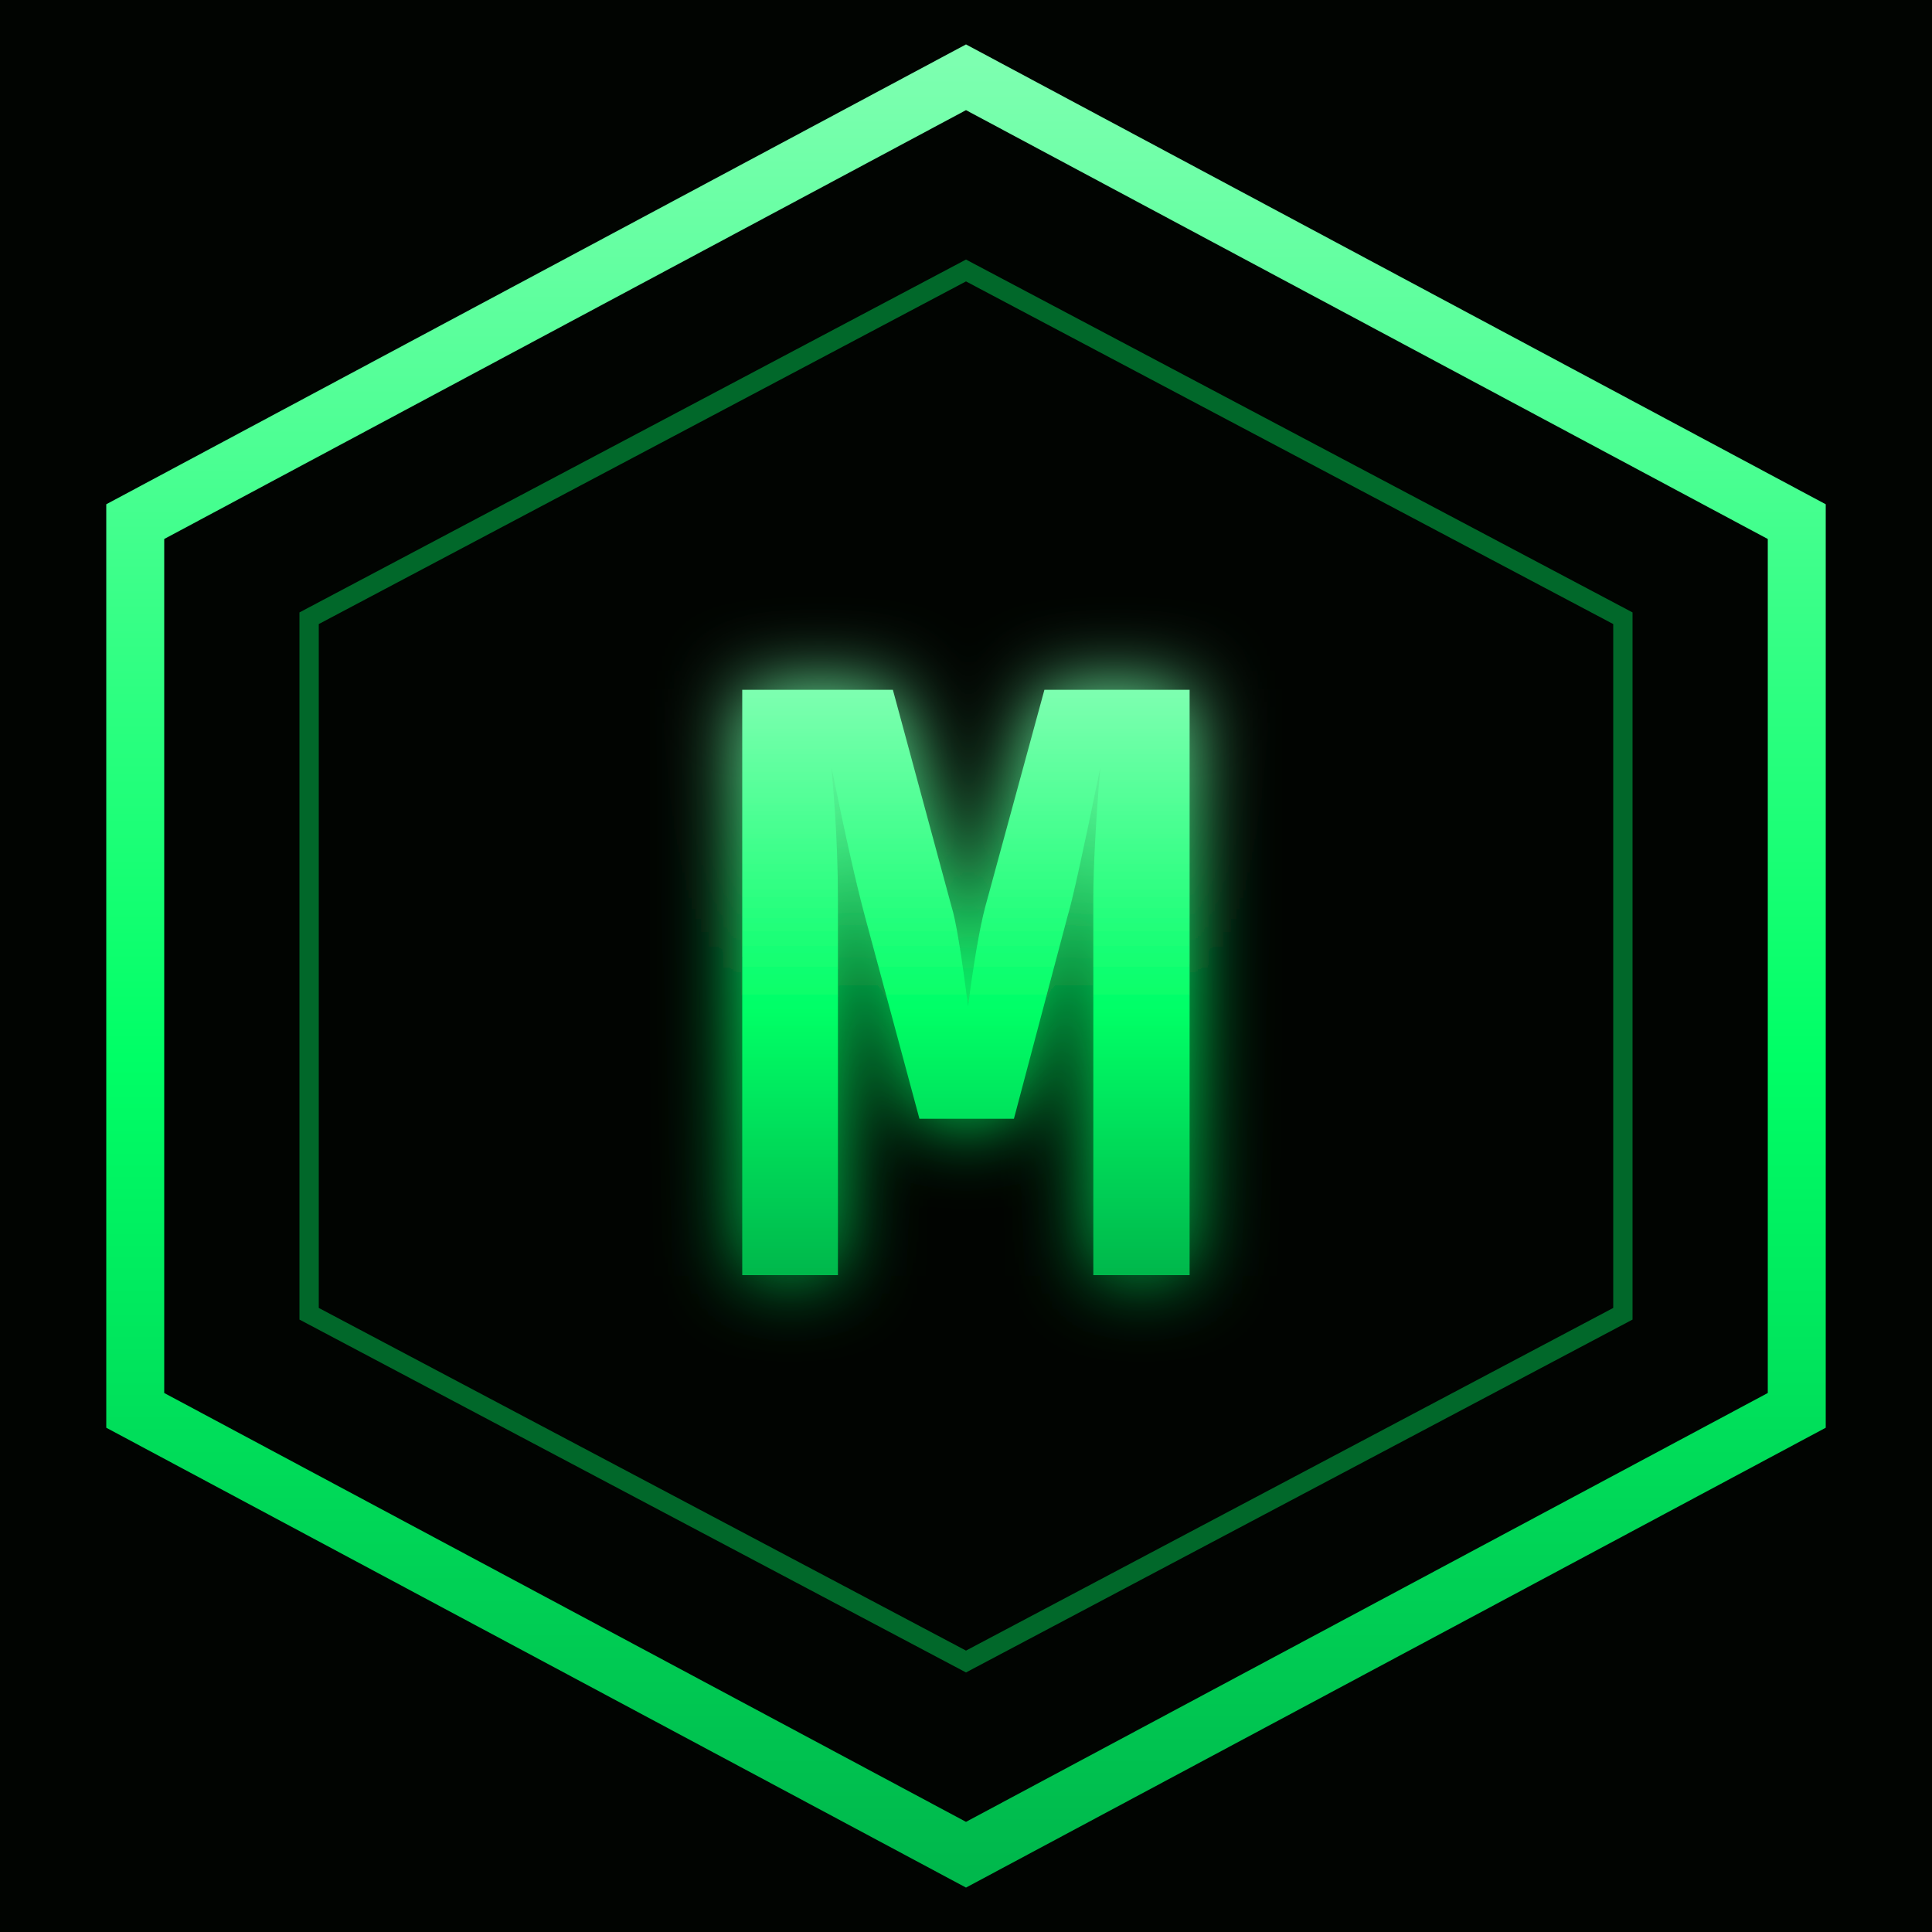
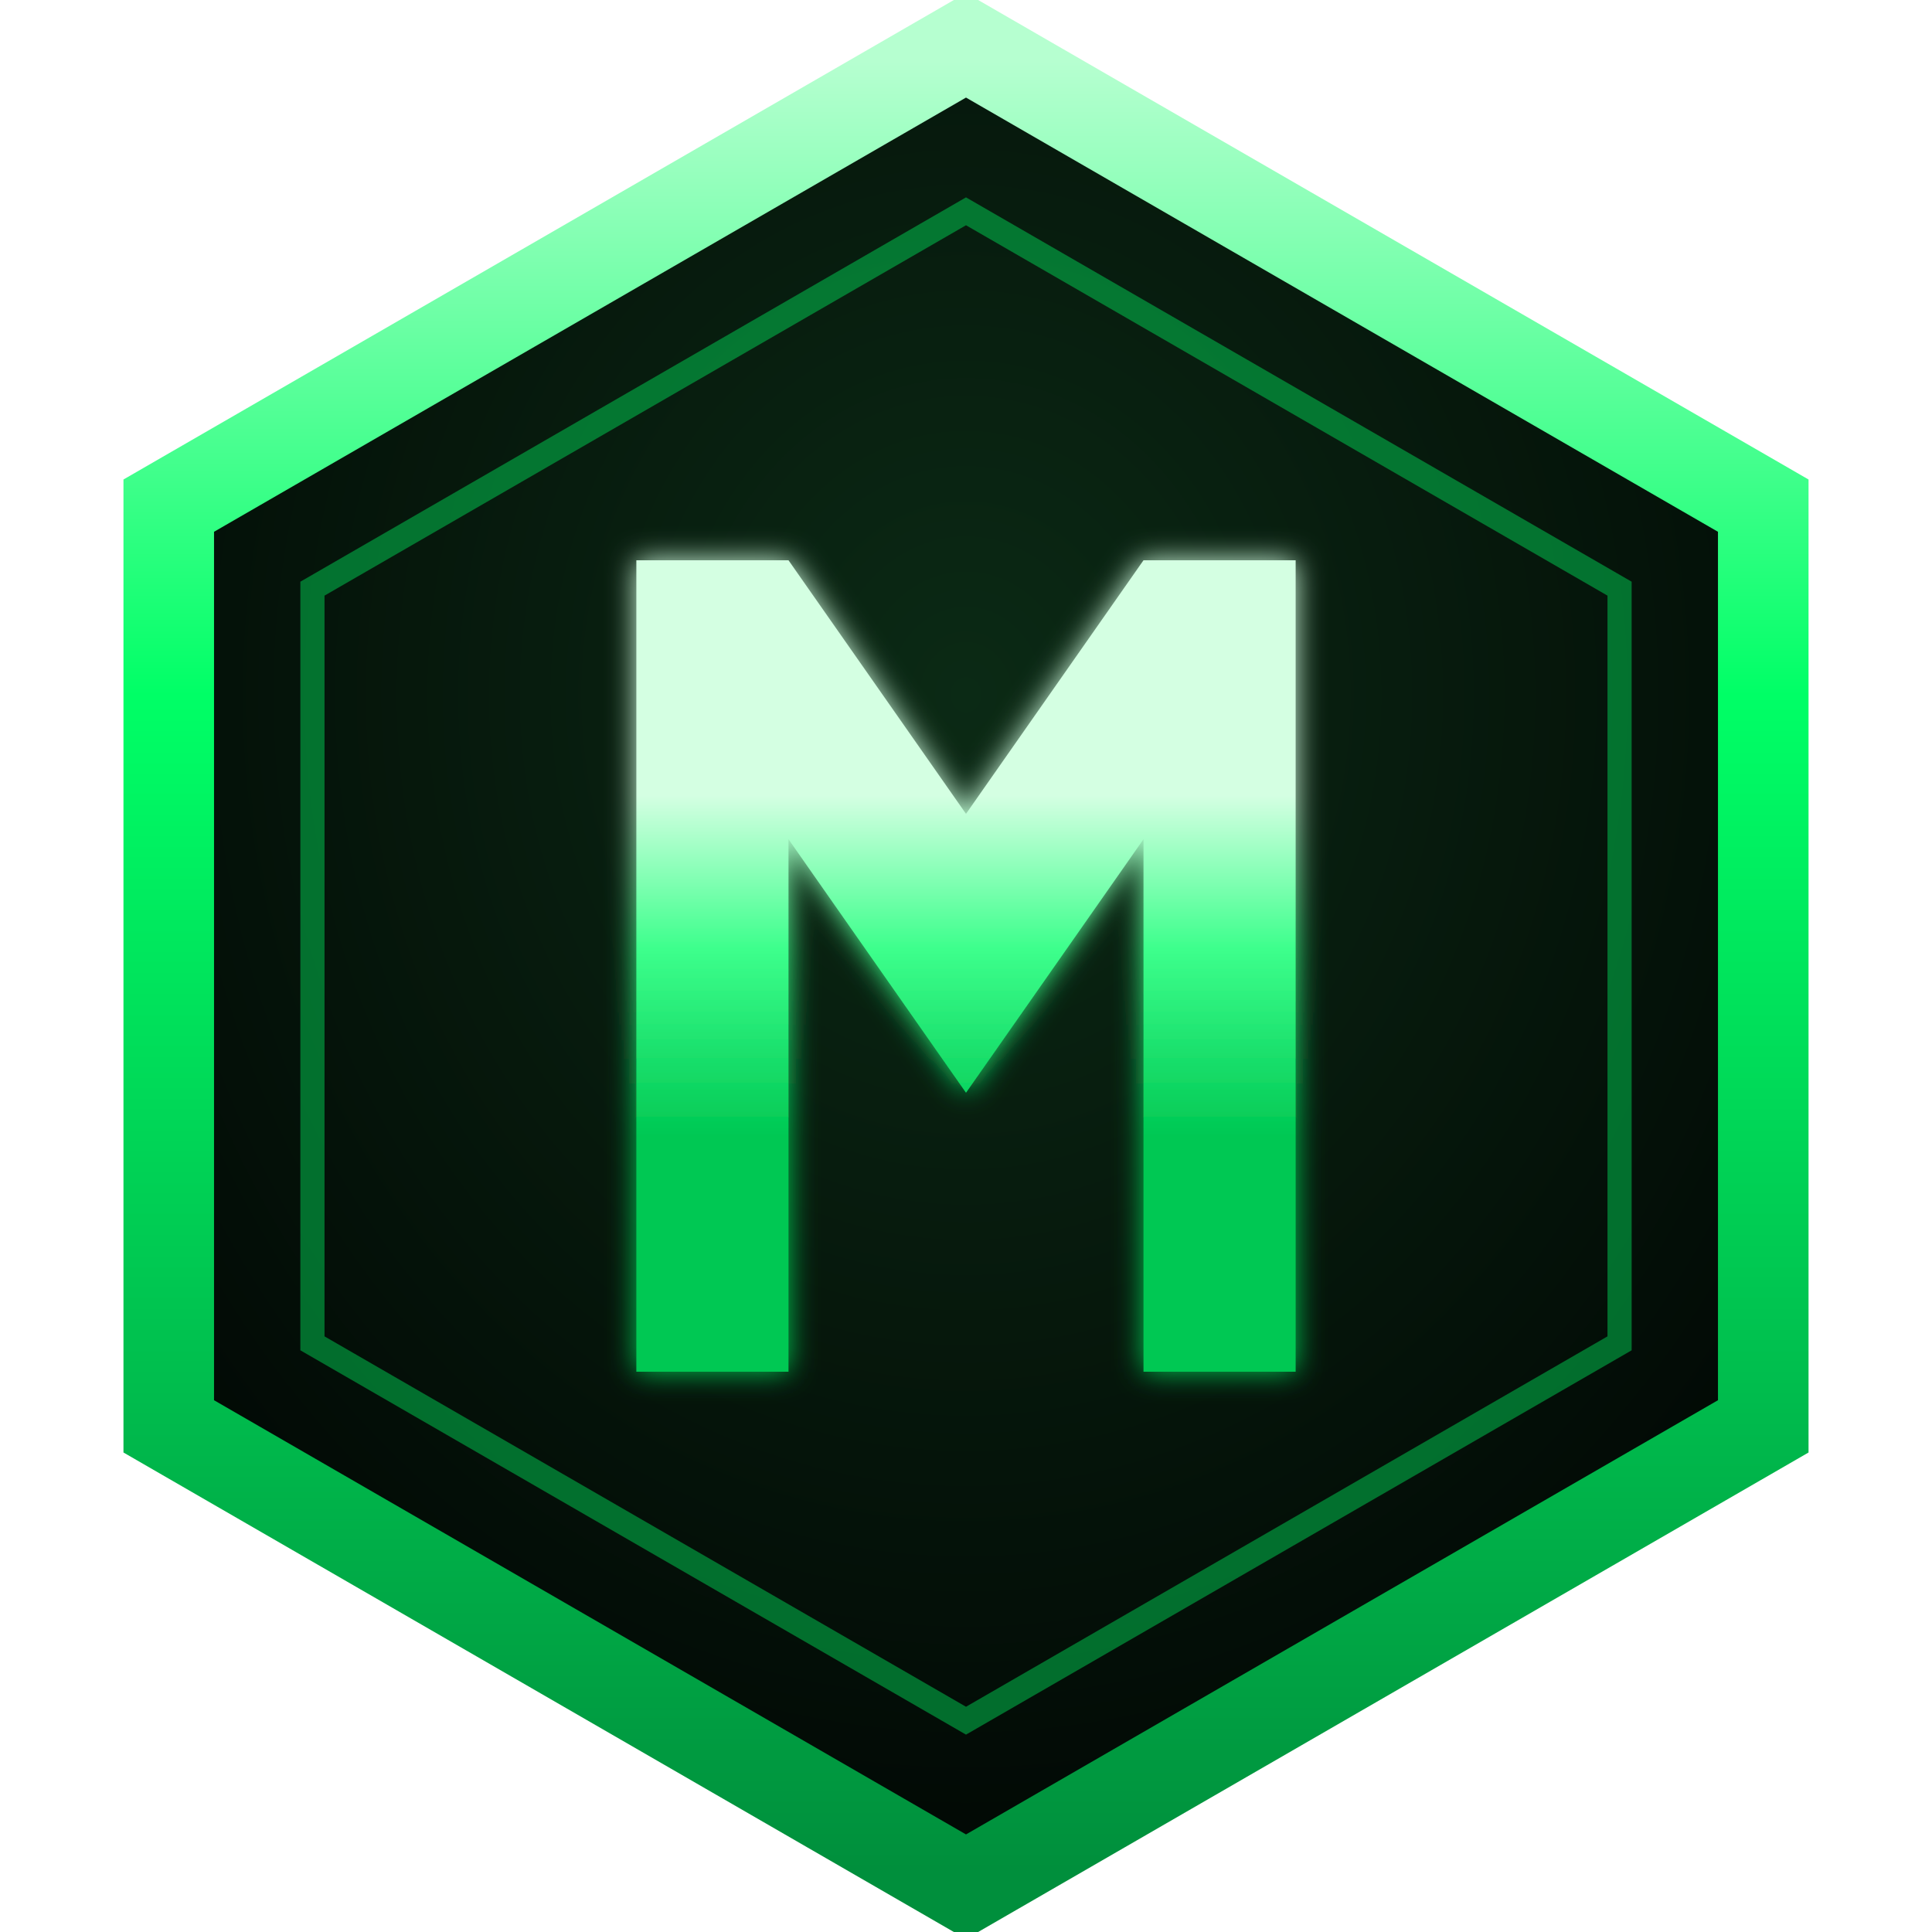
- <svg xmlns="http://www.w3.org/2000/svg" viewBox="0 0 100 100" width="100" height="100">
+ <svg xmlns="http://www.w3.org/2000/svg" viewBox="0 0 64 64" width="64" height="64" role="img" aria-labelledby="mabuMarkTitle">
  <defs>
-     <linearGradient id="mabuMarkGreen" x1="0%" y1="0%" x2="0%" y2="100%">
-       <stop offset="0%" stop-color="#7dffb0" />
-       <stop offset="55%" stop-color="#00ff66" />
-       <stop offset="100%" stop-color="#00b84c" />
+     <radialGradient id="mabuMarkBody" cx="50%" cy="35%" r="70%">
+       <stop offset="0" stop-color="#0b2a15" />
+       <stop offset="1" stop-color="#010603" />
+     </radialGradient>
+     <linearGradient id="mabuMarkRim" x1="0" y1="0" x2="0" y2="1">
+       <stop offset="0" stop-color="#b6ffd0" />
+       <stop offset="0.35" stop-color="#00ff66" />
+       <stop offset="1" stop-color="#008f3c" />
    </linearGradient>
-     <filter id="mabuMarkGlow" x="-50%" y="-50%" width="200%" height="200%">
-       <feGaussianBlur stdDeviation="2" result="blur" />
+     <linearGradient id="mabuMarkInk" gradientUnits="userSpaceOnUse" x1="0" y1="18.56" x2="0" y2="45.44">
+       <stop offset="0" stop-color="#d4ffe2" />
+       <stop offset="0.45" stop-color="#3dff8c" />
+       <stop offset="1" stop-color="#00c853" />
+     </linearGradient>
+     <filter id="mabuMarkGlow" x="-30%" y="-30%" width="160%" height="160%">
+       <feGaussianBlur stdDeviation="1.1" result="b" />
      <feMerge>
-         <feMergeNode in="blur" />
+         <feMergeNode in="b" />
        <feMergeNode in="SourceGraphic" />
      </feMerge>
    </filter>
  </defs>
-   <rect width="100" height="100" fill="#010401" />
-   <polygon points="50,4 93,27 93,73 50,96 7,73 7,27" fill="none" stroke="url(#mabuMarkGreen)" stroke-width="3" />
-   <polygon points="50,14 84,32 84,68 50,86 16,68 16,32" fill="none" stroke="#00ff66" stroke-width="1" opacity="0.4" />
-   <text x="50" y="66" text-anchor="middle" font-family="'Cascadia Code','Consolas','Courier New',monospace" font-size="46" font-weight="800" fill="url(#mabuMarkGreen)" filter="url(#mabuMarkGlow)">M</text>
+   <polygon points="32,1.5 58.41,16.75 58.41,47.25 32,62.5 5.59,47.25 5.59,16.75" fill="url(#mabuMarkBody)" stroke="url(#mabuMarkRim)" stroke-width="3" stroke-linejoin="miter" />
+   <polygon points="32,7 53.65,19.5 53.65,44.5 32,57 10.35,44.5 10.35,19.5" fill="none" stroke="#00ff66" stroke-width="0.8" opacity="0.4" />
+   <path fill="url(#mabuMarkInk)" filter="url(#mabuMarkGlow)" transform="translate(21.08 18.56) scale(0.42)" d="M0 64V0h12l14 20 14-20h12v64H40V22L26 42 12 22v42z" />
</svg>
